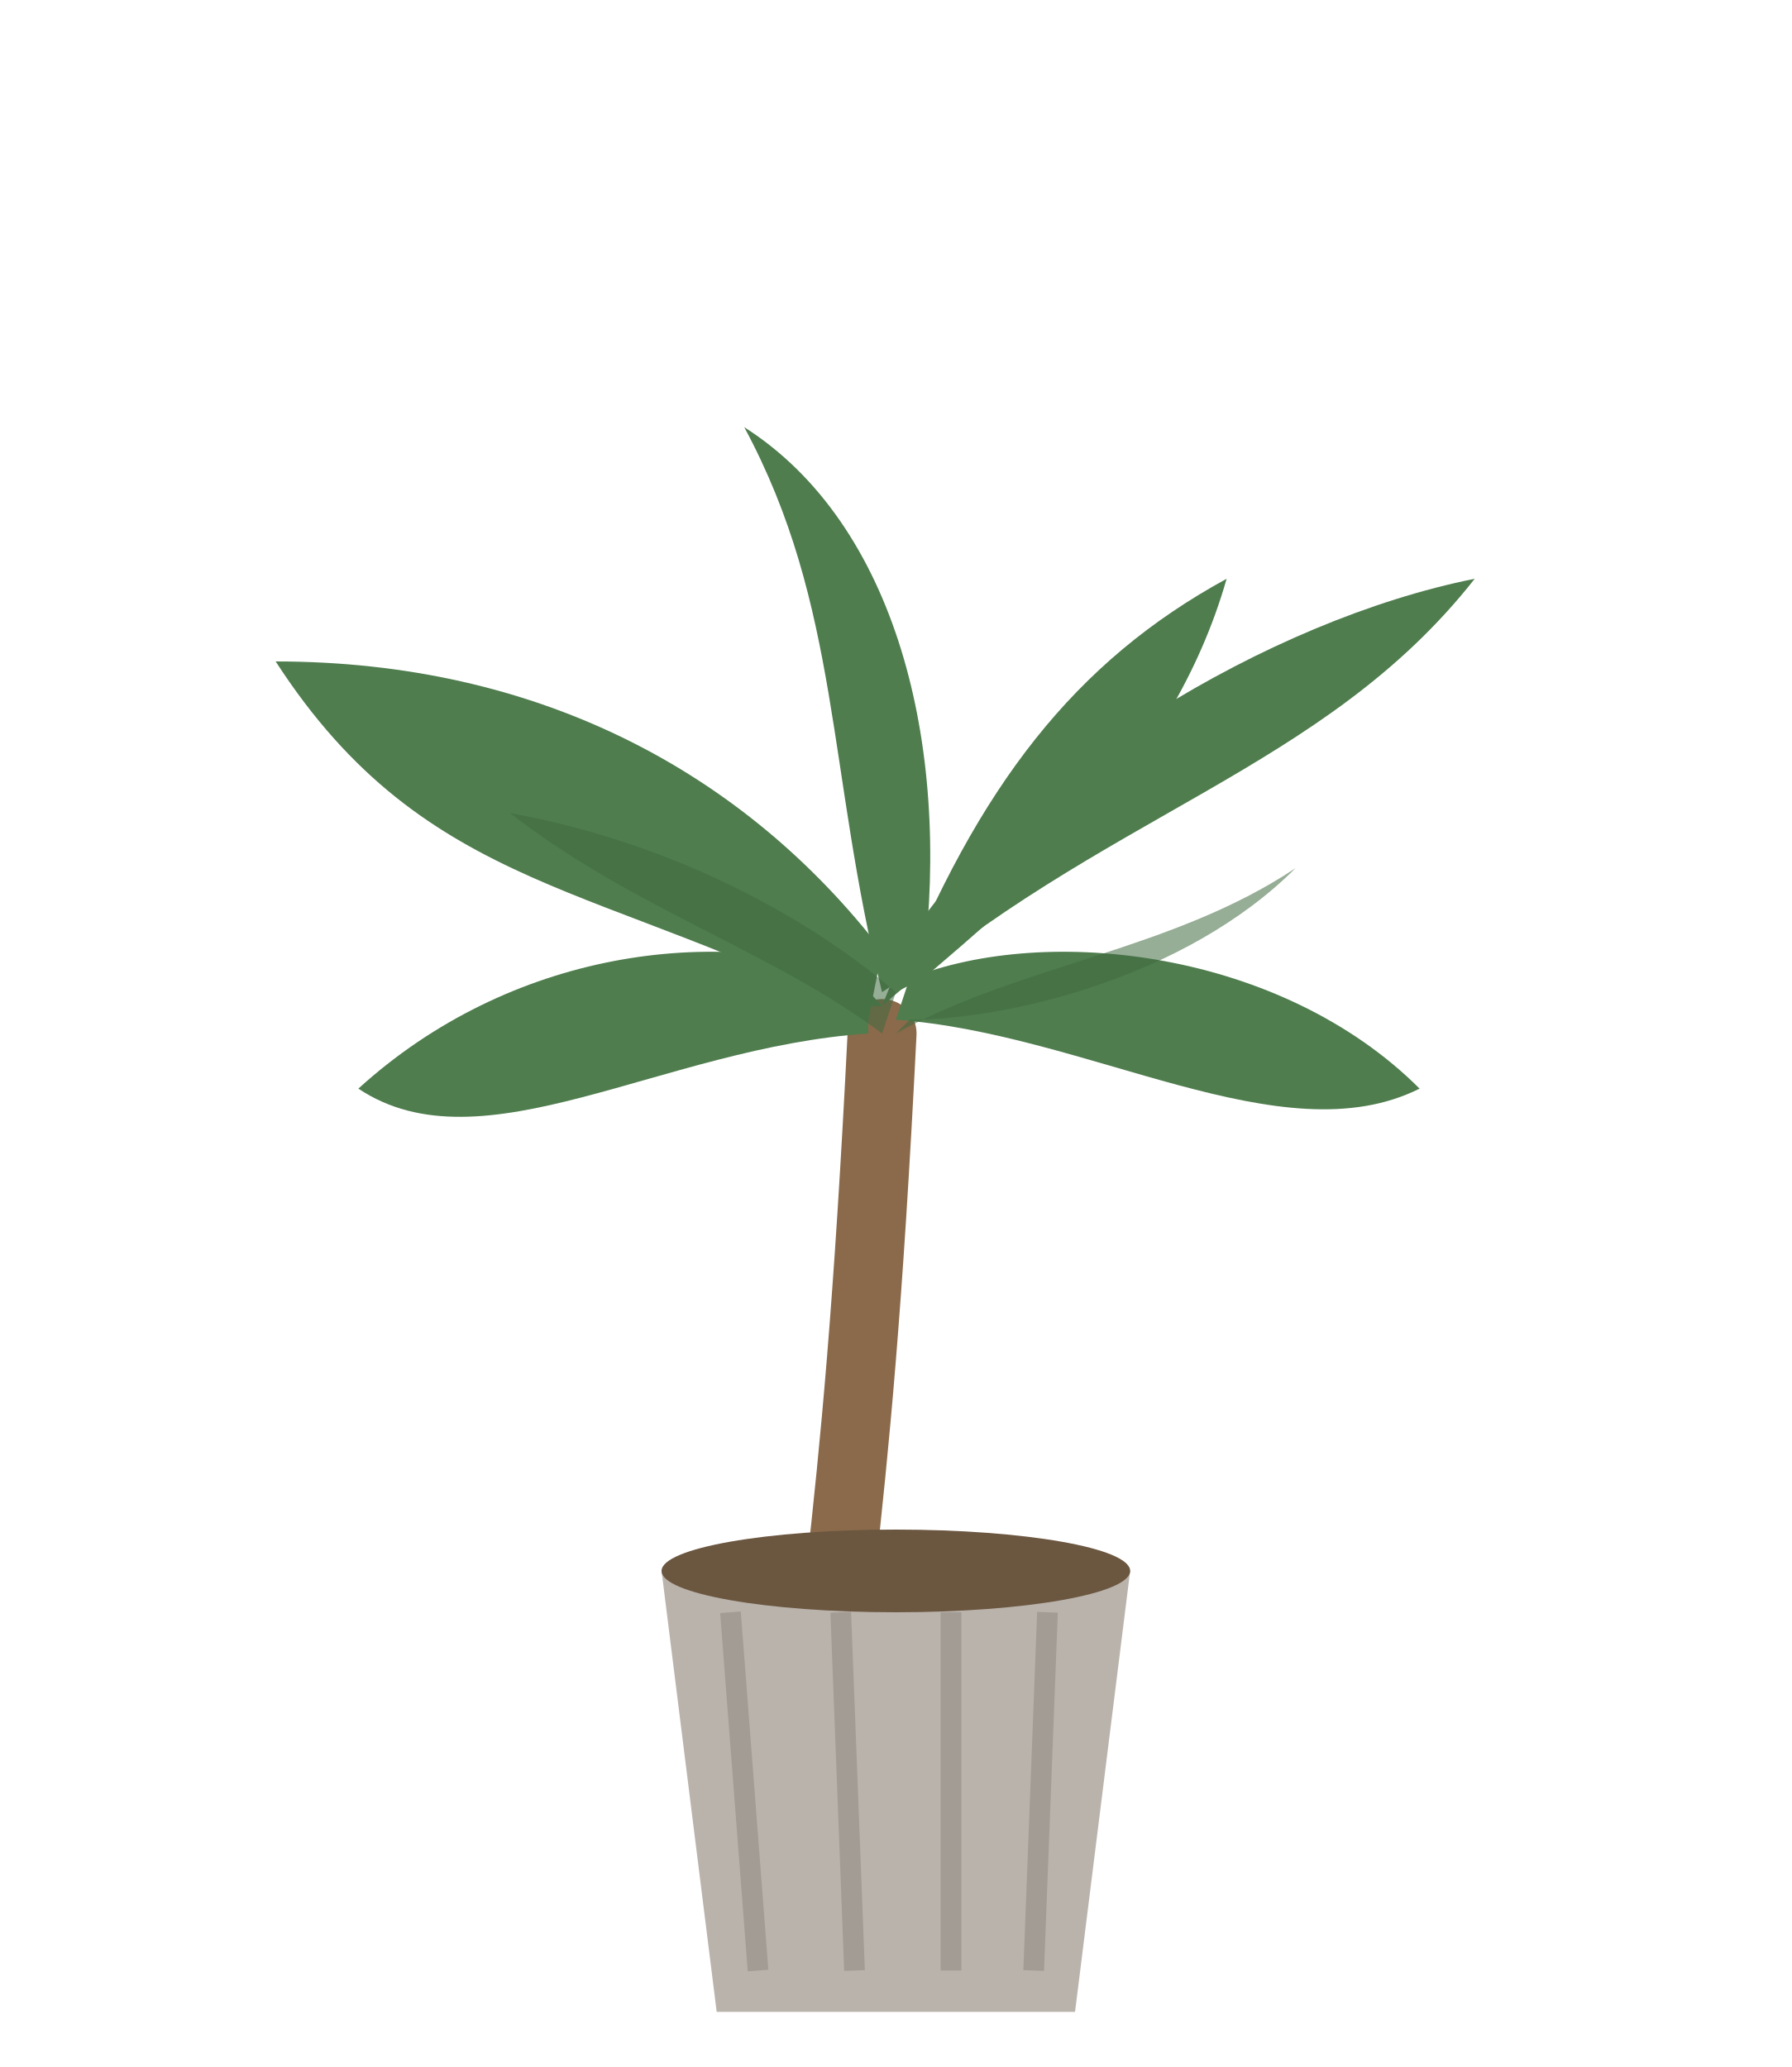
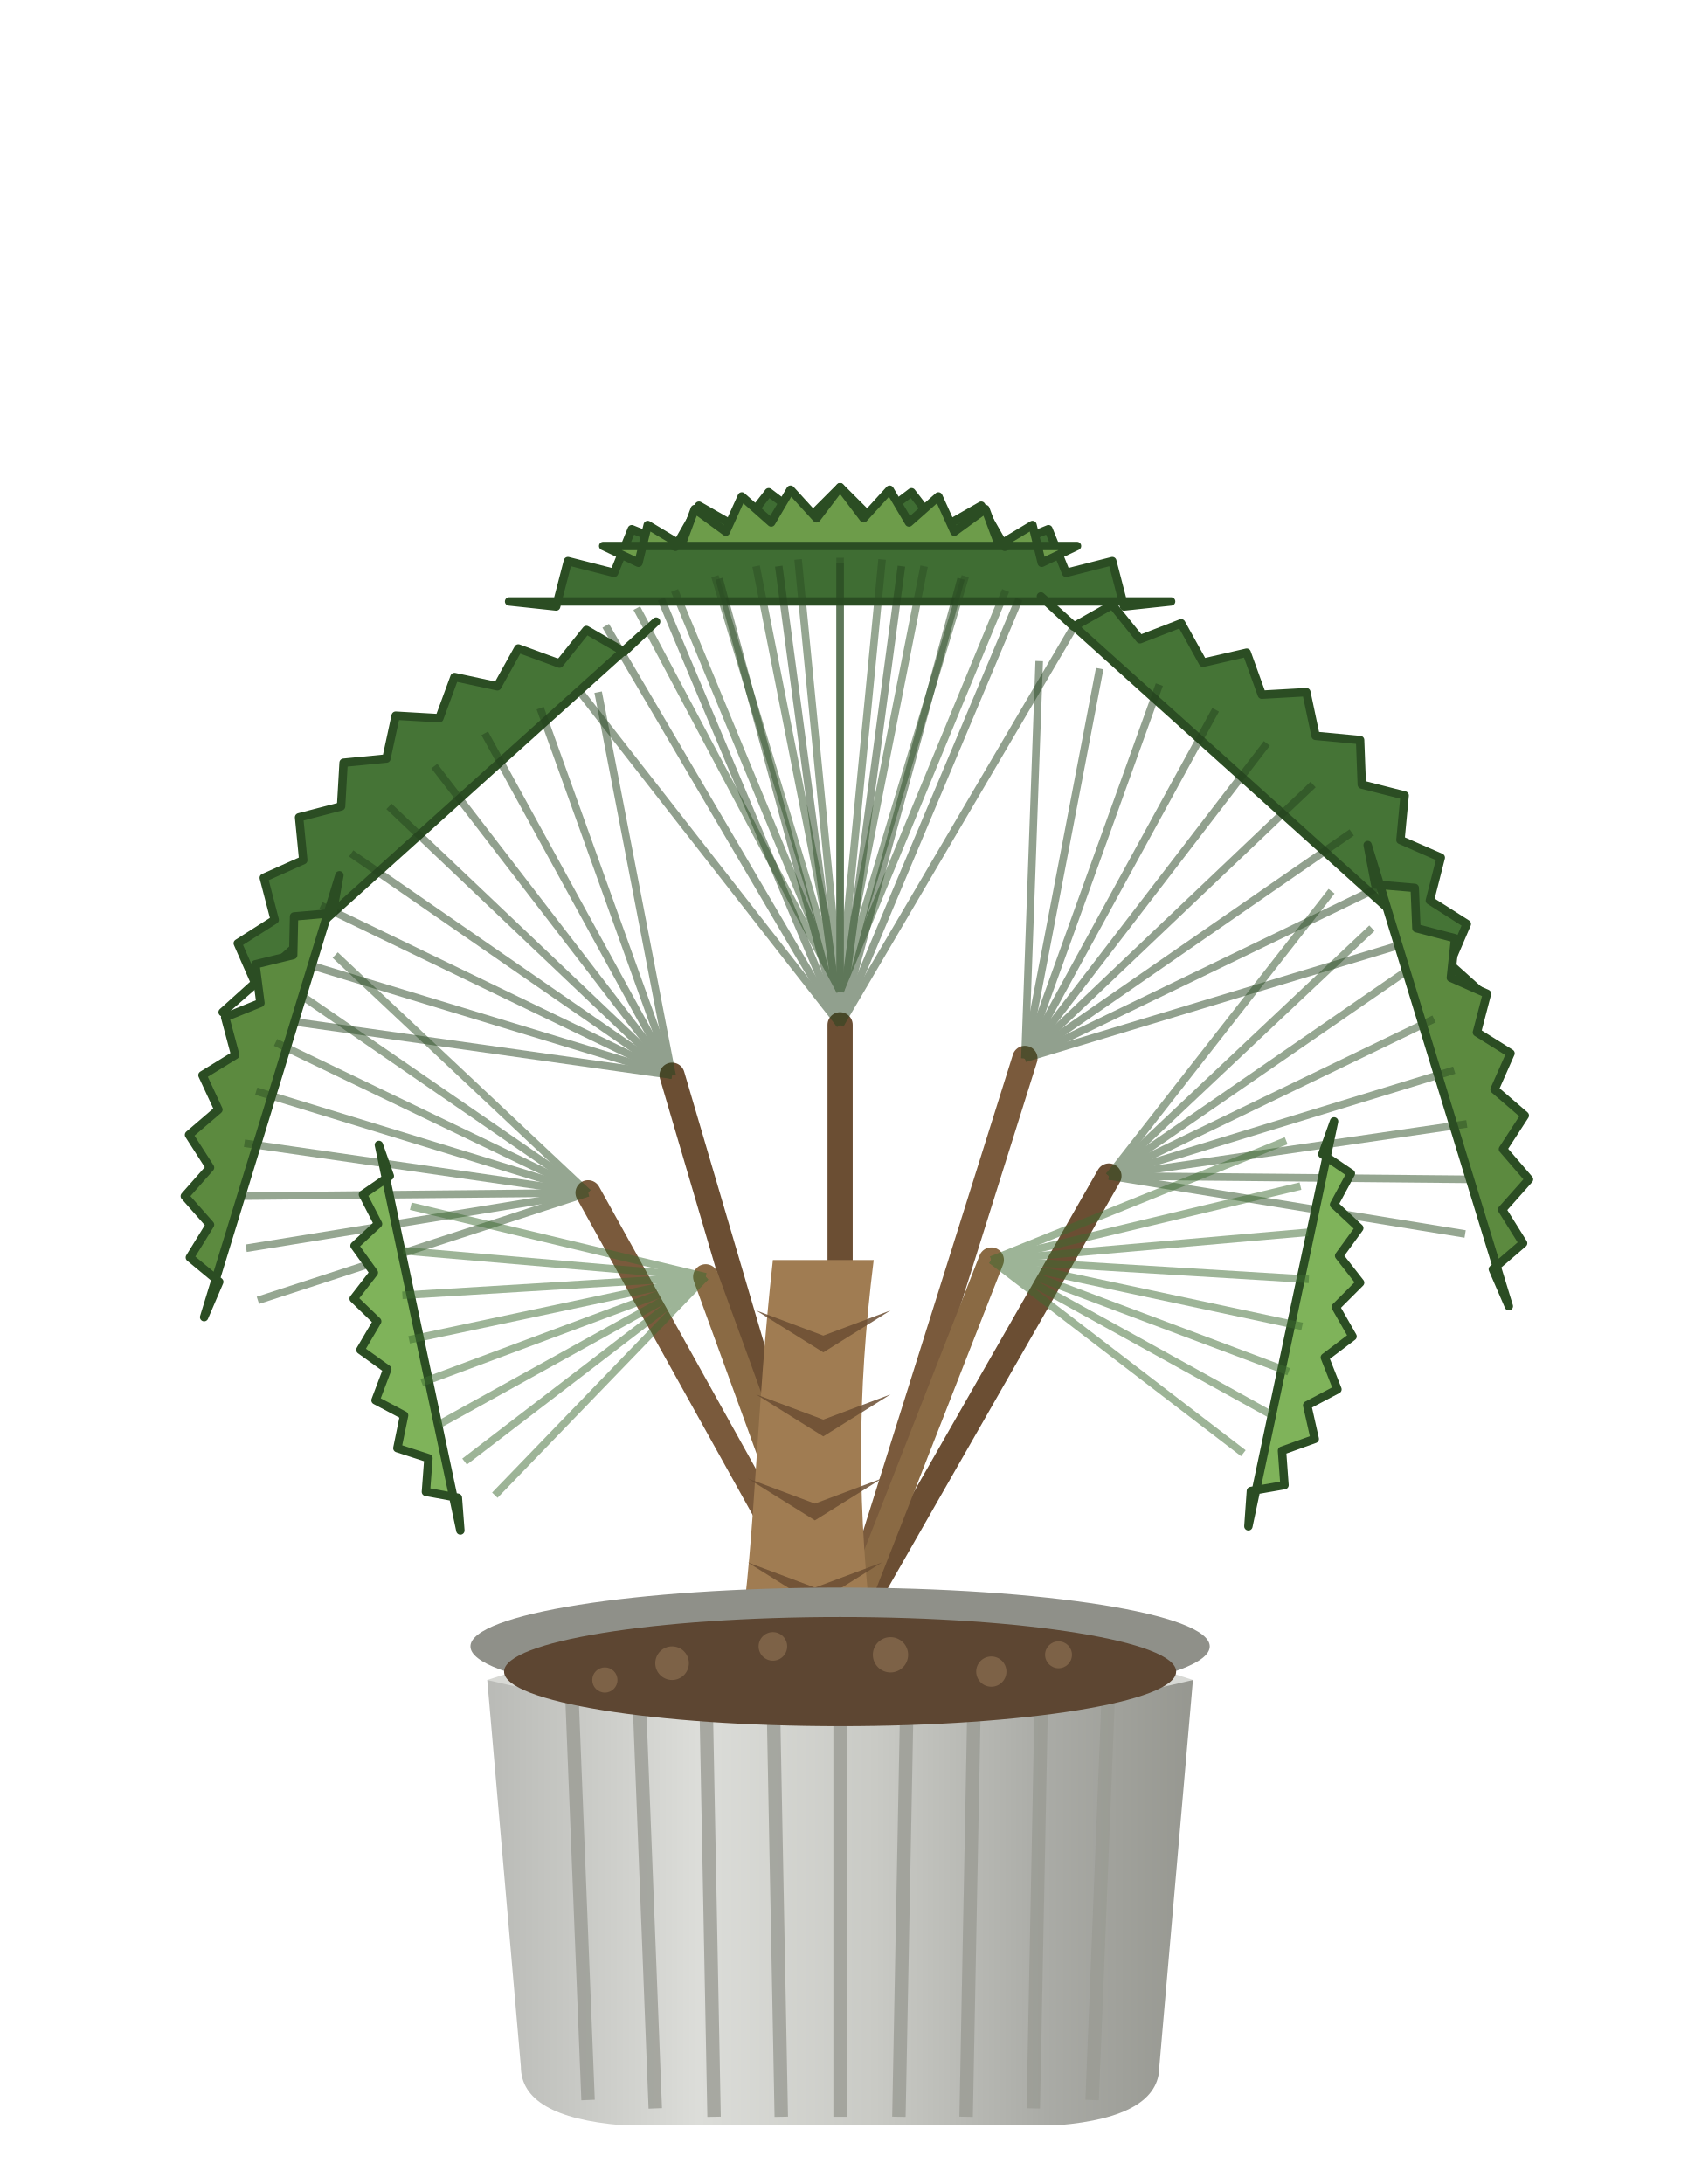
- <svg xmlns="http://www.w3.org/2000/svg" viewBox="0 0 260 300">
-   <path d="M128 150 C126 190 124 210 122 228" stroke="#8a6a4a" stroke-width="10" fill="none" stroke-linecap="round" />
-   <g fill="#4f7d4e">
-     <path d="M126 148 C88 128 62 130 40 96 C78 96 108 112 128 138 Z" />
-     <path d="M128 146 C160 118 192 112 214 84 C184 90 148 112 132 136 Z" />
-     <path d="M126 150 C96 152 70 170 52 158 C74 138 104 134 126 142 Z" />
-     <path d="M130 148 C158 150 186 168 206 158 C186 138 152 134 132 142 Z" />
-     <path d="M128 144 C120 112 122 88 108 62 C130 76 138 108 134 140 Z" />
-     <path d="M130 144 C142 114 156 96 178 84 C170 112 148 130 134 142 Z" />
-     <path d="M128 146 C104 120 84 108 66 110 C86 128 108 138 124 146 Z" />
+ <svg xmlns="http://www.w3.org/2000/svg" viewBox="0 0 200 260">
+   <defs>
+     <linearGradient id="potG" x1="0" y1="0" x2="1" y2="0">
+       <stop offset="0" stop-color="#b9bab6" />
+       <stop offset="0.3" stop-color="#dcddd9" />
+       <stop offset="0.55" stop-color="#c9cac5" />
+       <stop offset="0.8" stop-color="#a9aaa5" />
+       <stop offset="1" stop-color="#969790" />
+     </linearGradient>
+   </defs>
+   <line x1="100" y1="196" x2="100" y2="122" stroke="#6b4e33" stroke-width="3" stroke-linecap="round" />
+   <line x1="100" y1="196" x2="80" y2="128" stroke="#6b4e33" stroke-width="3" stroke-linecap="round" />
+   <line x1="100" y1="196" x2="122" y2="126" stroke="#7a5a3c" stroke-width="3" stroke-linecap="round" />
+   <line x1="100" y1="196" x2="70" y2="142" stroke="#7a5a3c" stroke-width="3" stroke-linecap="round" />
+   <line x1="100" y1="196" x2="132" y2="140" stroke="#6b4e33" stroke-width="3" stroke-linecap="round" />
+   <line x1="100" y1="196" x2="84" y2="152" stroke="#8a6a44" stroke-width="3" stroke-linecap="round" />
+   <line x1="100" y1="196" x2="118" y2="150" stroke="#8a6a44" stroke-width="3" stroke-linecap="round" />
+   <g>
+     <path d="M100 122 M139.4 71.6 L133.8 72.2 L132.4 66.8 L126.9 68.2 L124.8 63.0 L119.6 65.1 L116.8 60.2 L111.9 63.0 L108.5 58.6 L104.0 62.0 L100.0 58.0 L96.0 62.0 L91.5 58.6 L88.1 63.0 L83.2 60.2 L80.4 65.1 L75.2 63.0 L73.1 68.2 L67.6 66.8 L66.2 72.2 L60.6 71.6 Z" fill="#3f6d33" stroke="#2b4d23" stroke-width="1" stroke-linejoin="round" />
+     <g stroke="#24421d" stroke-width="0.9" opacity="0.5">
+       <line x1="100" y1="122" x2="127.9" y2="74.5" />
+       <line x1="100" y1="122" x2="121.3" y2="71.3" />
+       <line x1="100" y1="122" x2="114.4" y2="68.9" />
+       <line x1="100" y1="122" x2="107.3" y2="67.4" />
+       <line x1="100" y1="122" x2="100.0" y2="67.0" />
+       <line x1="100" y1="122" x2="92.7" y2="67.4" />
+       <line x1="100" y1="122" x2="85.6" y2="68.9" />
+       <line x1="100" y1="122" x2="78.7" y2="71.3" />
+       <line x1="100" y1="122" x2="72.1" y2="74.5" />
+       <line x1="100" y1="122" x2="66.1" y2="78.6" />
+     </g>
  </g>
-   <g fill="#3f6a3f" opacity=".55">
-     <path d="M128 150 C112 138 92 132 74 118 C96 122 116 132 130 144 Z" />
-     <path d="M130 150 C148 140 170 138 188 126 C172 142 146 148 132 148 Z" />
+   <g>
+     <path d="M80 128 M78.1 74.0 L74.3 77.6 L69.8 75.0 L66.6 79.0 L61.7 77.2 L59.2 81.7 L54.1 80.6 L52.3 85.5 L47.1 85.2 L46.0 90.3 L40.9 90.8 L40.6 96.0 L35.6 97.3 L36.1 102.4 L31.4 104.5 L32.7 109.5 L28.3 112.3 L30.4 117.1 L26.5 120.5 Z" fill="#457436" stroke="#2b4d23" stroke-width="1" stroke-linejoin="round" />
+     <g stroke="#24421d" stroke-width="0.9" opacity="0.5">
+       <line x1="80" y1="128" x2="71.2" y2="82.4" />
+       <line x1="80" y1="128" x2="64.3" y2="84.3" />
+       <line x1="80" y1="128" x2="57.7" y2="87.3" />
+       <line x1="80" y1="128" x2="51.7" y2="91.2" />
+       <line x1="80" y1="128" x2="46.3" y2="96.0" />
+       <line x1="80" y1="128" x2="41.8" y2="101.6" />
+       <line x1="80" y1="128" x2="38.2" y2="107.8" />
+       <line x1="80" y1="128" x2="35.6" y2="114.5" />
+       <line x1="80" y1="128" x2="34.0" y2="121.5" />
+     </g>
  </g>
-   <path d="M96 228 L164 228 L156 292 L104 292 Z" fill="#b9b3ab" />
-   <g stroke="#a29c94" stroke-width="3">
-     <line x1="106" y1="234" x2="110" y2="286" />
-     <line x1="122" y1="234" x2="124" y2="286" />
-     <line x1="138" y1="234" x2="138" y2="286" />
-     <line x1="152" y1="234" x2="150" y2="286" />
+   <g>
+     <path d="M122 126 M176.5 118.3 L172.5 114.9 L174.6 110.0 L170.2 107.2 L171.5 102.1 L166.7 100.0 L167.2 94.7 L162.1 93.4 L161.9 88.1 L156.6 87.6 L155.5 82.4 L150.2 82.7 L148.4 77.7 L143.2 78.9 L140.6 74.2 L135.7 76.1 L132.4 72.0 L127.8 74.6 L123.9 71.0 Z" fill="#457436" stroke="#2b4d23" stroke-width="1" stroke-linejoin="round" />
+     <g stroke="#24421d" stroke-width="0.9" opacity="0.5">
+       <line x1="122" y1="126" x2="167.3" y2="112.3" />
+       <line x1="122" y1="126" x2="164.6" y2="105.4" />
+       <line x1="122" y1="126" x2="160.9" y2="99.1" />
+       <line x1="122" y1="126" x2="156.3" y2="93.4" />
+       <line x1="122" y1="126" x2="150.8" y2="88.5" />
+       <line x1="122" y1="126" x2="144.7" y2="84.5" />
+       <line x1="122" y1="126" x2="138.0" y2="81.5" />
+       <line x1="122" y1="126" x2="130.9" y2="79.6" />
+       <line x1="122" y1="126" x2="123.7" y2="78.7" />
+     </g>
  </g>
-   <ellipse cx="130" cy="228" rx="34" ry="6" fill="#6b5640" />
+   <g>
+     <path d="M70 142 M40.4 104.2 L39.6 108.7 L35.0 109.1 L34.9 113.7 L30.4 114.8 L31.0 119.4 L26.8 121.1 L28.0 125.6 L24.1 128.0 L26.0 132.1 L22.5 135.1 L25.0 139.0 L22.0 142.4 L25.0 145.8 L22.6 149.7 L26.1 152.6 L24.3 156.8 Z" fill="#5c8a3f" stroke="#2b4d23" stroke-width="1" stroke-linejoin="round" />
+     <g stroke="#2b4d23" stroke-width="0.9" opacity="0.5">
+       <line x1="70" y1="142" x2="39.9" y2="113.7" />
+       <line x1="70" y1="142" x2="36.0" y2="118.6" />
+       <line x1="70" y1="142" x2="32.8" y2="124.1" />
+       <line x1="70" y1="142" x2="30.5" y2="129.9" />
+       <line x1="70" y1="142" x2="29.1" y2="136.1" />
+       <line x1="70" y1="142" x2="28.7" y2="142.4" />
+       <line x1="70" y1="142" x2="29.3" y2="148.6" />
+       <line x1="70" y1="142" x2="30.7" y2="154.8" />
+     </g>
+   </g>
+   <g>
+     <path d="M132 140 M179.6 155.5 L177.7 151.1 L181.3 148.0 L178.8 144.0 L182.0 140.4 L178.9 136.8 L181.5 132.8 L177.9 129.7 L179.8 125.4 L175.8 122.9 L177.0 118.3 L172.7 116.4 L173.2 111.7 L168.6 110.5 L168.4 105.7 L163.7 105.3 L162.8 100.6 Z" fill="#5c8a3f" stroke="#2b4d23" stroke-width="1" stroke-linejoin="round" />
+     <g stroke="#2b4d23" stroke-width="0.9" opacity="0.5">
+       <line x1="132" y1="140" x2="174.4" y2="146.9" />
+       <line x1="132" y1="140" x2="175.0" y2="140.4" />
+       <line x1="132" y1="140" x2="174.6" y2="133.8" />
+       <line x1="132" y1="140" x2="173.1" y2="127.4" />
+       <line x1="132" y1="140" x2="170.7" y2="121.3" />
+       <line x1="132" y1="140" x2="167.4" y2="115.6" />
+       <line x1="132" y1="140" x2="163.3" y2="110.5" />
+       <line x1="132" y1="140" x2="158.5" y2="106.1" />
+     </g>
+   </g>
+   <g>
+     <path d="M100 118 M128.2 65.0 L124.0 67.0 L122.9 62.5 L118.9 64.9 L117.3 60.6 L113.6 63.3 L111.7 59.1 L108.2 62.2 L105.9 58.3 L102.8 61.7 L100.0 58.0 L97.2 61.7 L94.1 58.3 L91.8 62.2 L88.3 59.1 L86.4 63.3 L82.7 60.6 L81.1 64.9 L77.1 62.5 L76.0 67.0 L71.8 65.0 Z" fill="#6d9c4a" stroke="#2b4d23" stroke-width="1" stroke-linejoin="round" />
+     <g stroke="#2b4d23" stroke-width="0.9" opacity="0.5">
+       <line x1="100" y1="118" x2="119.7" y2="70.3" />
+       <line x1="100" y1="118" x2="114.9" y2="68.6" />
+       <line x1="100" y1="118" x2="110.0" y2="67.4" />
+       <line x1="100" y1="118" x2="105.0" y2="66.6" />
+       <line x1="100" y1="118" x2="100.0" y2="66.4" />
+       <line x1="100" y1="118" x2="95.0" y2="66.6" />
+       <line x1="100" y1="118" x2="90.0" y2="67.4" />
+       <line x1="100" y1="118" x2="85.1" y2="68.6" />
+       <line x1="100" y1="118" x2="80.3" y2="70.3" />
+       <line x1="100" y1="118" x2="75.8" y2="72.4" />
+     </g>
+   </g>
+   <g>
+     <path d="M84 152 M45.1 136.3 L46.4 140.0 L43.2 142.2 L45.0 145.7 L42.2 148.3 L44.5 151.5 L42.1 154.6 L44.9 157.3 L42.9 160.7 L46.1 163.0 L44.7 166.7 L48.1 168.5 L47.3 172.4 L51.0 173.6 L50.7 177.6 L54.5 178.3 L54.8 182.2 Z" fill="#7fb35a" stroke="#2b4d23" stroke-width="1" stroke-linejoin="round" />
+     <g stroke="#3c6a30" stroke-width="0.9" opacity="0.5">
+       <line x1="84" y1="152" x2="48.9" y2="143.6" />
+       <line x1="84" y1="152" x2="48.0" y2="148.9" />
+       <line x1="84" y1="152" x2="47.9" y2="154.2" />
+       <line x1="84" y1="152" x2="48.7" y2="159.5" />
+       <line x1="84" y1="152" x2="50.2" y2="164.6" />
+       <line x1="84" y1="152" x2="52.4" y2="169.5" />
+       <line x1="84" y1="152" x2="55.3" y2="174.0" />
+       <line x1="84" y1="152" x2="58.9" y2="178.0" />
+     </g>
+   </g>
+   <g>
+     <path d="M118 150 M148.6 181.7 L148.9 177.5 L152.9 176.8 L152.6 172.7 L156.5 171.3 L155.6 167.3 L159.2 165.4 L157.7 161.6 L161.0 159.1 L159.0 155.6 L161.9 152.7 L159.4 149.5 L161.8 146.2 L158.8 143.4 L160.8 139.7 L157.4 137.4 L158.8 133.5 Z" fill="#7fb35a" stroke="#2b4d23" stroke-width="1" stroke-linejoin="round" />
+     <g stroke="#3c6a30" stroke-width="0.9" opacity="0.5">
+       <line x1="118" y1="150" x2="148.0" y2="173.0" />
+       <line x1="118" y1="150" x2="151.1" y2="168.3" />
+       <line x1="118" y1="150" x2="153.4" y2="163.3" />
+       <line x1="118" y1="150" x2="155.0" y2="157.9" />
+       <line x1="118" y1="150" x2="155.8" y2="152.3" />
+       <line x1="118" y1="150" x2="155.7" y2="146.7" />
+       <line x1="118" y1="150" x2="154.8" y2="141.2" />
+       <line x1="118" y1="150" x2="153.1" y2="135.8" />
+     </g>
+   </g>
+   <path d="M92 150 C90 168 90 182 88 196 L104 196 C102 180 102 166 104 150 Z" fill="#a07c52" />
+   <g fill="#6b4e33" opacity="0.85">
+     <path d="M90 156 l8 3 8 -3 -8 5 Z" />
+     <path d="M90 166 l8 3 8 -3 -8 5 Z" />
+     <path d="M89 176 l8 3 8 -3 -8 5 Z" />
+     <path d="M89 186 l8 3 8 -3 -8 5 Z" />
+   </g>
+   <ellipse cx="100" cy="196" rx="44" ry="7" fill="#8f9089" />
+   <path d="M58 200 L62 246 Q62 252 74 253 L126 253 Q138 252 138 246 L142 200 Z" fill="url(#potG)" />
+   <g stroke="#9a9b94" stroke-width="1.6" opacity="0.8">
+     <line x1="68" y1="200" x2="70" y2="250" />
+     <line x1="76" y1="200" x2="78" y2="251" />
+     <line x1="84" y1="200" x2="85" y2="252" />
+     <line x1="92" y1="200" x2="93" y2="252" />
+     <line x1="100" y1="200" x2="100" y2="252" />
+     <line x1="108" y1="200" x2="107" y2="252" />
+     <line x1="116" y1="200" x2="115" y2="252" />
+     <line x1="124" y1="200" x2="123" y2="251" />
+     <line x1="132" y1="200" x2="130" y2="250" />
+   </g>
+   <path d="M58 200 Q100 186 142 200 Q100 210 58 200 Z" fill="#d8d9d5" />
+   <ellipse cx="100" cy="199" rx="40" ry="6.5" fill="#5d4632" />
+   <g fill="#7d6247">
+     <circle cx="80" cy="198" r="2" />
+     <circle cx="92" cy="196" r="1.7" />
+     <circle cx="106" cy="197" r="2.1" />
+     <circle cx="118" cy="199" r="1.8" />
+     <circle cx="72" cy="200" r="1.5" />
+     <circle cx="126" cy="197" r="1.6" />
+   </g>
</svg>
